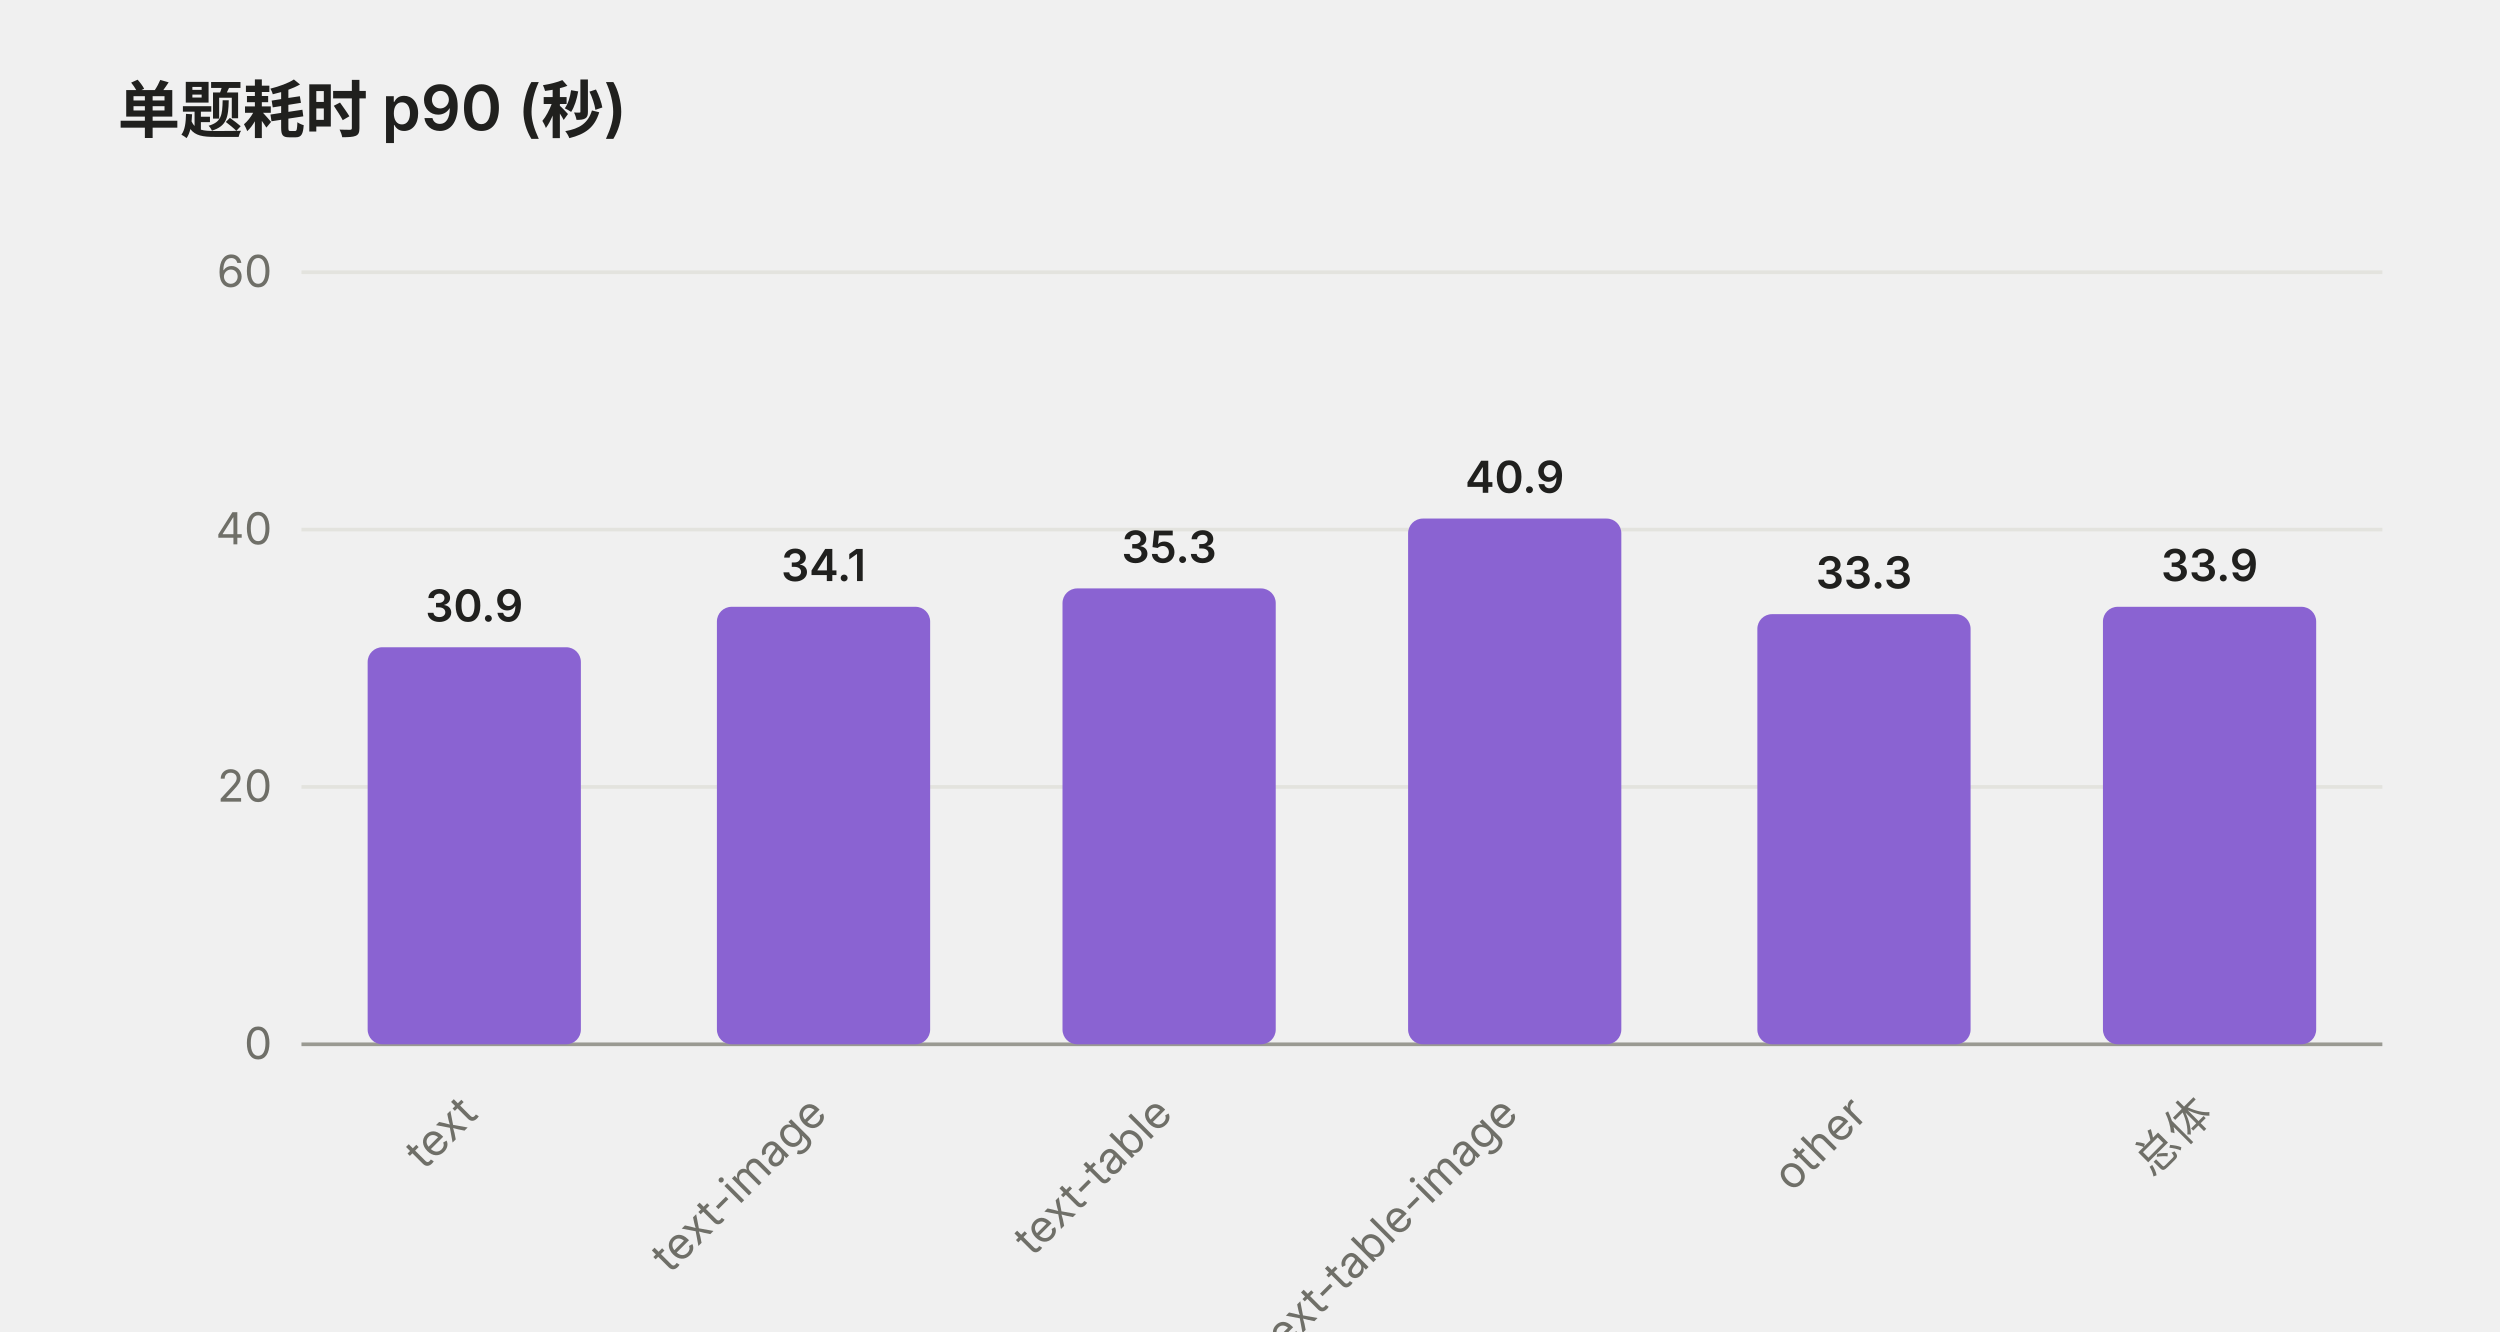
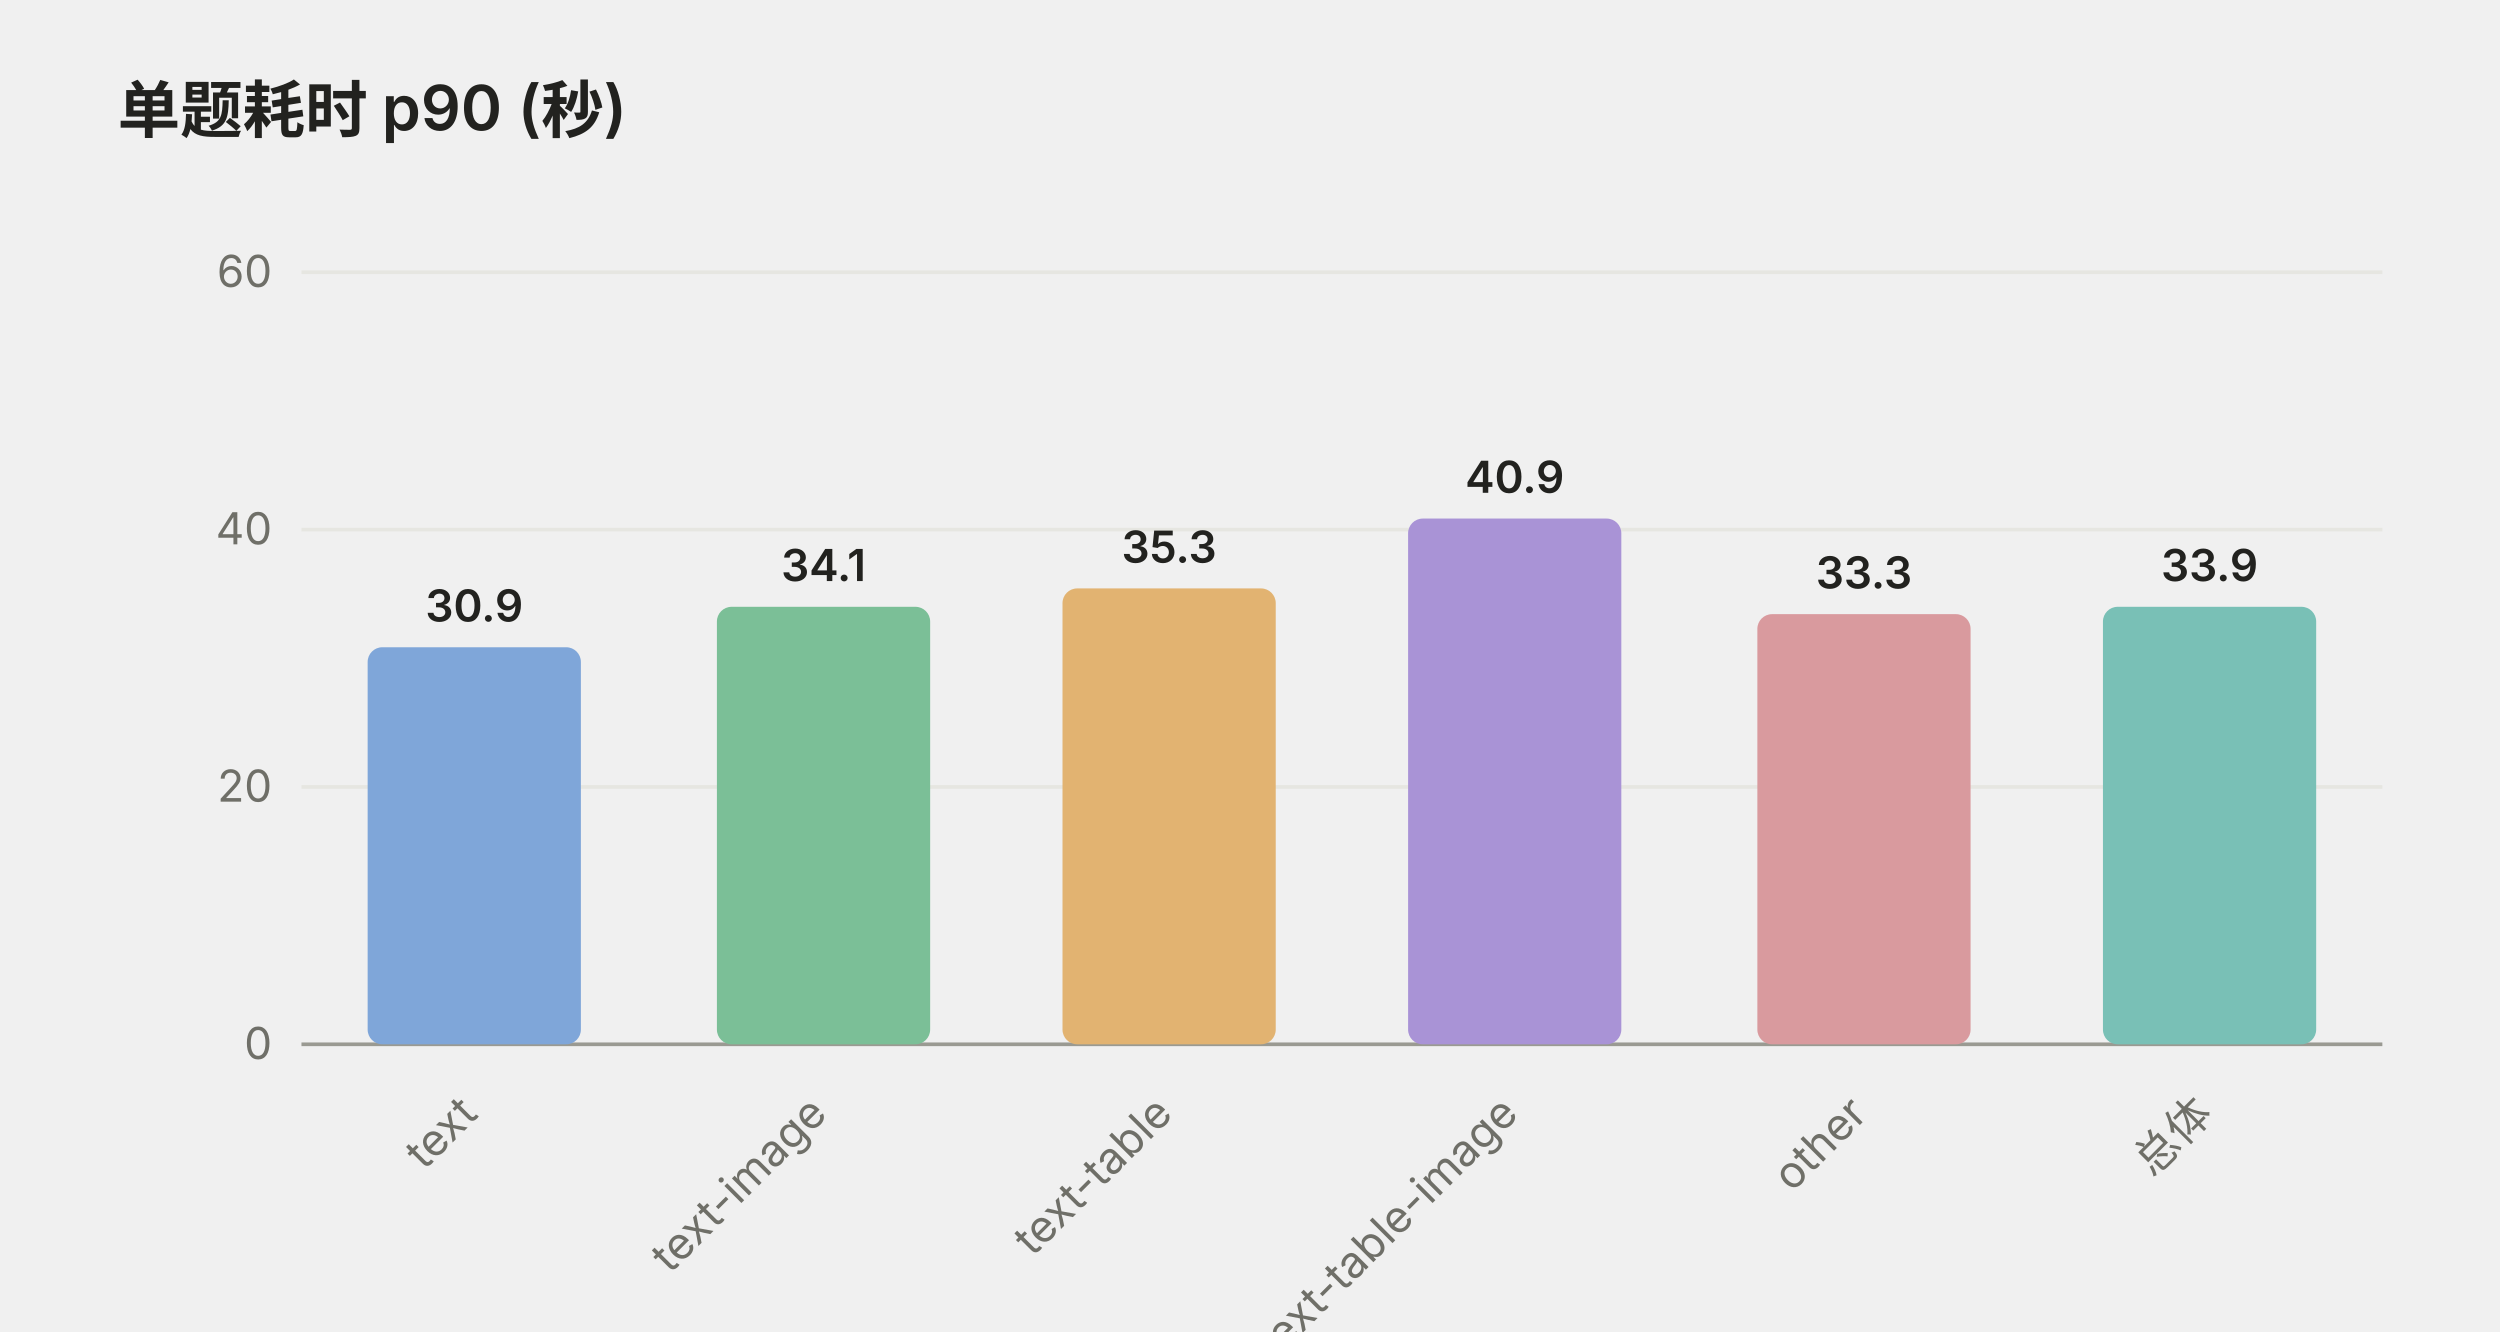
<svg xmlns="http://www.w3.org/2000/svg" viewBox="0 0 680 362" width="1600" height="852">
-   <style>text{font-family:system-ui,-apple-system,'Segoe UI','PingFang SC','Microsoft YaHei',sans-serif}.box{fill:#f3f3f1;stroke:#d8d8d3;stroke-width:1}.box-danger{fill:#fbeeec;stroke:#d98c82;stroke-width:1.2;stroke-dasharray:6 4}.chip{fill:#ffffff;stroke:#dcdcd6;stroke-width:1}.chip-danger{fill:#fbeeec;stroke:#d98c82;stroke-width:1}.chip-ok{fill:#edf5ef;stroke:#7bb892;stroke-width:1}.badge{fill:#b3382c}.t{fill:#20201e}.t-inv{fill:#ffffff}.t-dim{fill:#6f6f68}.t-danger{fill:#a83226}.t-ok{fill:#1c7c46}.axis{stroke:#9a9a92;stroke-width:1;fill:none}.grid{stroke:#e3e3de;stroke-width:1}.line{stroke:#9a9a92;stroke-width:1.4;fill:none;marker-end:url(#arr)}.dot{fill:#8a63d2;stroke:#ffffff;stroke-width:1}.ring-done{fill:#1c7c46}.ring-active{fill:#b3382c}.ring-todo{fill:#ffffff;stroke:#9a9a92;stroke-width:1.5}@media (prefers-color-scheme:dark){.box{fill:#2b2b29;stroke:#4a4a45}.box-danger{fill:#3a2a28;stroke:#a05548}.chip{fill:#343431;stroke:#52524c}.chip-danger{fill:#3a2a28;stroke:#a05548}.chip-ok{fill:#25332a;stroke:#3f7a55}.badge{fill:#d05a4c}.t{fill:#e8e8e2}.t-dim{fill:#9a9a92}.t-danger{fill:#e08a7e}.t-ok{fill:#5cb884}.axis{stroke:#8a8a82}.grid{stroke:#3d3d3a}.line{stroke:#8a8a82}.dot{stroke:#343431}.ring-todo{fill:#2b2b29;stroke:#8a8a82}}</style>
+   <style>text{font-family:system-ui,-apple-system,'Segoe UI','PingFang SC','Microsoft YaHei',sans-serif}.box{fill:#f4f4f2;stroke:#dcdcd6;stroke-width:1}.chip{fill:#ffffff;stroke:#e0e0da;stroke-width:1}.tint1{fill:#eaf1fb;stroke:#b9cdea;stroke-width:1}.tint2{fill:#eaf6ef;stroke:#b4d8c3;stroke-width:1}.tint3{fill:#fbf1e6;stroke:#e7c9a3;stroke-width:1}.tint4{fill:#f2ecf8;stroke:#cbbbe4;stroke-width:1}.tint5{fill:#fdeeef;stroke:#e6b4b8;stroke-width:1}.tint6{fill:#e9f4f3;stroke:#aed4cf;stroke-width:1}.box-danger{fill:#fbeeec;stroke:#d98c82;stroke-width:1.2;stroke-dasharray:6 4}.chip-danger{fill:#fbeeec;stroke:#d98c82;stroke-width:1}.chip-ok{fill:#edf5ef;stroke:#7bb892;stroke-width:1}.badge{fill:#c96f63}.t{fill:#22221f}.t-inv{fill:#ffffff}.t-dim{fill:#6f6f68}.t-danger{fill:#a83226}.t-ok{fill:#1c7c46}.axis{stroke:#9a9a92;stroke-width:1;fill:none}.grid{stroke:#e6e6e1;stroke-width:1}.line{stroke:#9aa0aa;stroke-width:1.4;fill:none;marker-end:url(#arr)}.dot{fill:#7c5fc0;stroke:#ffffff;stroke-width:1}.ring-done{fill:#4f9d76}.ring-active{fill:#c96f63}.ring-todo{fill:#ffffff;stroke:#9a9a92;stroke-width:1.5}@media (prefers-color-scheme:dark){.box{fill:#2b2b29;stroke:#4a4a45}.chip{fill:#343431;stroke:#52524c}.tint1{fill:#22303f;stroke:#3d5670}.tint2{fill:#20332a;stroke:#3c6a51}.tint3{fill:#36291a;stroke:#6d5230}.tint4{fill:#2b2740;stroke:#4d4468}.tint5{fill:#3a2628;stroke:#6d4549}.tint6{fill:#1f302e;stroke:#3c5e59}.box-danger{fill:#3a2a28;stroke:#a05548}.chip-danger{fill:#3a2a28;stroke:#a05548}.chip-ok{fill:#25332a;stroke:#3f7a55}.badge{fill:#d05a4c}.t{fill:#e9e9e3}.t-dim{fill:#9a9a92}.t-danger{fill:#e08a7e}.t-ok{fill:#5cb884}.axis{stroke:#8a8a82}.grid{stroke:#3d3d3a}.line{stroke:#8a8a82}.dot{stroke:#343431}.ring-todo{fill:#2b2b29;stroke:#8a8a82}}</style>
  <defs>
    <marker id="arr" viewBox="0 0 10 10" refX="9" refY="5" markerWidth="7" markerHeight="7" orient="auto-start-reverse">
      <path d="M0 0L10 5L0 10z" fill="#9a9a92" />
    </marker>
  </defs>
  <text class="t" x="32" y="36" font-size="17" font-weight="600">单题耗时 p90 (秒)</text>
  <line class="axis" x1="82" y1="284" x2="648" y2="284" />
  <text class="t-dim" x="74" y="288" font-size="12" text-anchor="end">0</text>
  <line class="grid" x1="82" y1="214" x2="648" y2="214" />
  <text class="t-dim" x="74" y="218" font-size="12" text-anchor="end">20</text>
  <line class="grid" x1="82" y1="144" x2="648" y2="144" />
  <text class="t-dim" x="74" y="148" font-size="12" text-anchor="end">40</text>
  <line class="grid" x1="82" y1="74" x2="648" y2="74" />
  <text class="t-dim" x="74" y="78" font-size="12" text-anchor="end">60</text>
-   <rect x="100.00" y="176" width="58.00" height="108" rx="4" fill="#8a63d2" />
+   <rect x="100.00" y="176" width="58.00" height="108" rx="4" fill="#7fa6d9" />
  <text class="t" x="129" y="169" font-size="12" font-weight="600" text-anchor="middle">30.9</text>
-   <rect x="195.00" y="165" width="58.00" height="119" rx="4" fill="#8a63d2" />
+   <rect x="195.00" y="165" width="58.00" height="119" rx="4" fill="#7bbf97" />
  <text class="t" x="224" y="158" font-size="12" font-weight="600" text-anchor="middle">34.1</text>
-   <rect x="289.00" y="160" width="58.00" height="124" rx="4" fill="#8a63d2" />
+   <rect x="289.00" y="160" width="58.00" height="124" rx="4" fill="#e2b371" />
  <text class="t" x="318" y="153" font-size="12" font-weight="600" text-anchor="middle">35.3</text>
-   <rect x="383.00" y="141" width="58.00" height="143" rx="4" fill="#8a63d2" />
+   <rect x="383.00" y="141" width="58.00" height="143" rx="4" fill="#a993d6" />
  <text class="t" x="412" y="134" font-size="12" font-weight="600" text-anchor="middle">40.9</text>
-   <rect x="478.00" y="167" width="58.00" height="117" rx="4" fill="#8a63d2" />
+   <rect x="478.00" y="167" width="58.00" height="117" rx="4" fill="#d99a9e" />
  <text class="t" x="507" y="160" font-size="12" font-weight="600" text-anchor="middle">33.3</text>
-   <rect x="572.00" y="165" width="58.00" height="119" rx="4" fill="#8a63d2" />
+   <rect x="572.00" y="165" width="58.00" height="119" rx="4" fill="#79c0b6" />
  <text class="t" x="601" y="158" font-size="12" font-weight="600" text-anchor="middle">33.9</text>
  <text class="t-dim" x="129" y="304" font-size="12" text-anchor="end" transform="rotate(-45 129 302)">text</text>
  <text class="t-dim" x="224" y="304" font-size="12" text-anchor="end" transform="rotate(-45 224 302)">text-image</text>
  <text class="t-dim" x="318" y="304" font-size="12" text-anchor="end" transform="rotate(-45 318 302)">text-table</text>
  <text class="t-dim" x="412" y="304" font-size="12" text-anchor="end" transform="rotate(-45 412 302)">text-table-image</text>
  <text class="t-dim" x="507" y="304" font-size="12" text-anchor="end" transform="rotate(-45 507 302)">other</text>
  <text class="t-dim" x="601" y="304" font-size="12" text-anchor="end" transform="rotate(-45 601 302)">总体</text>
</svg>
